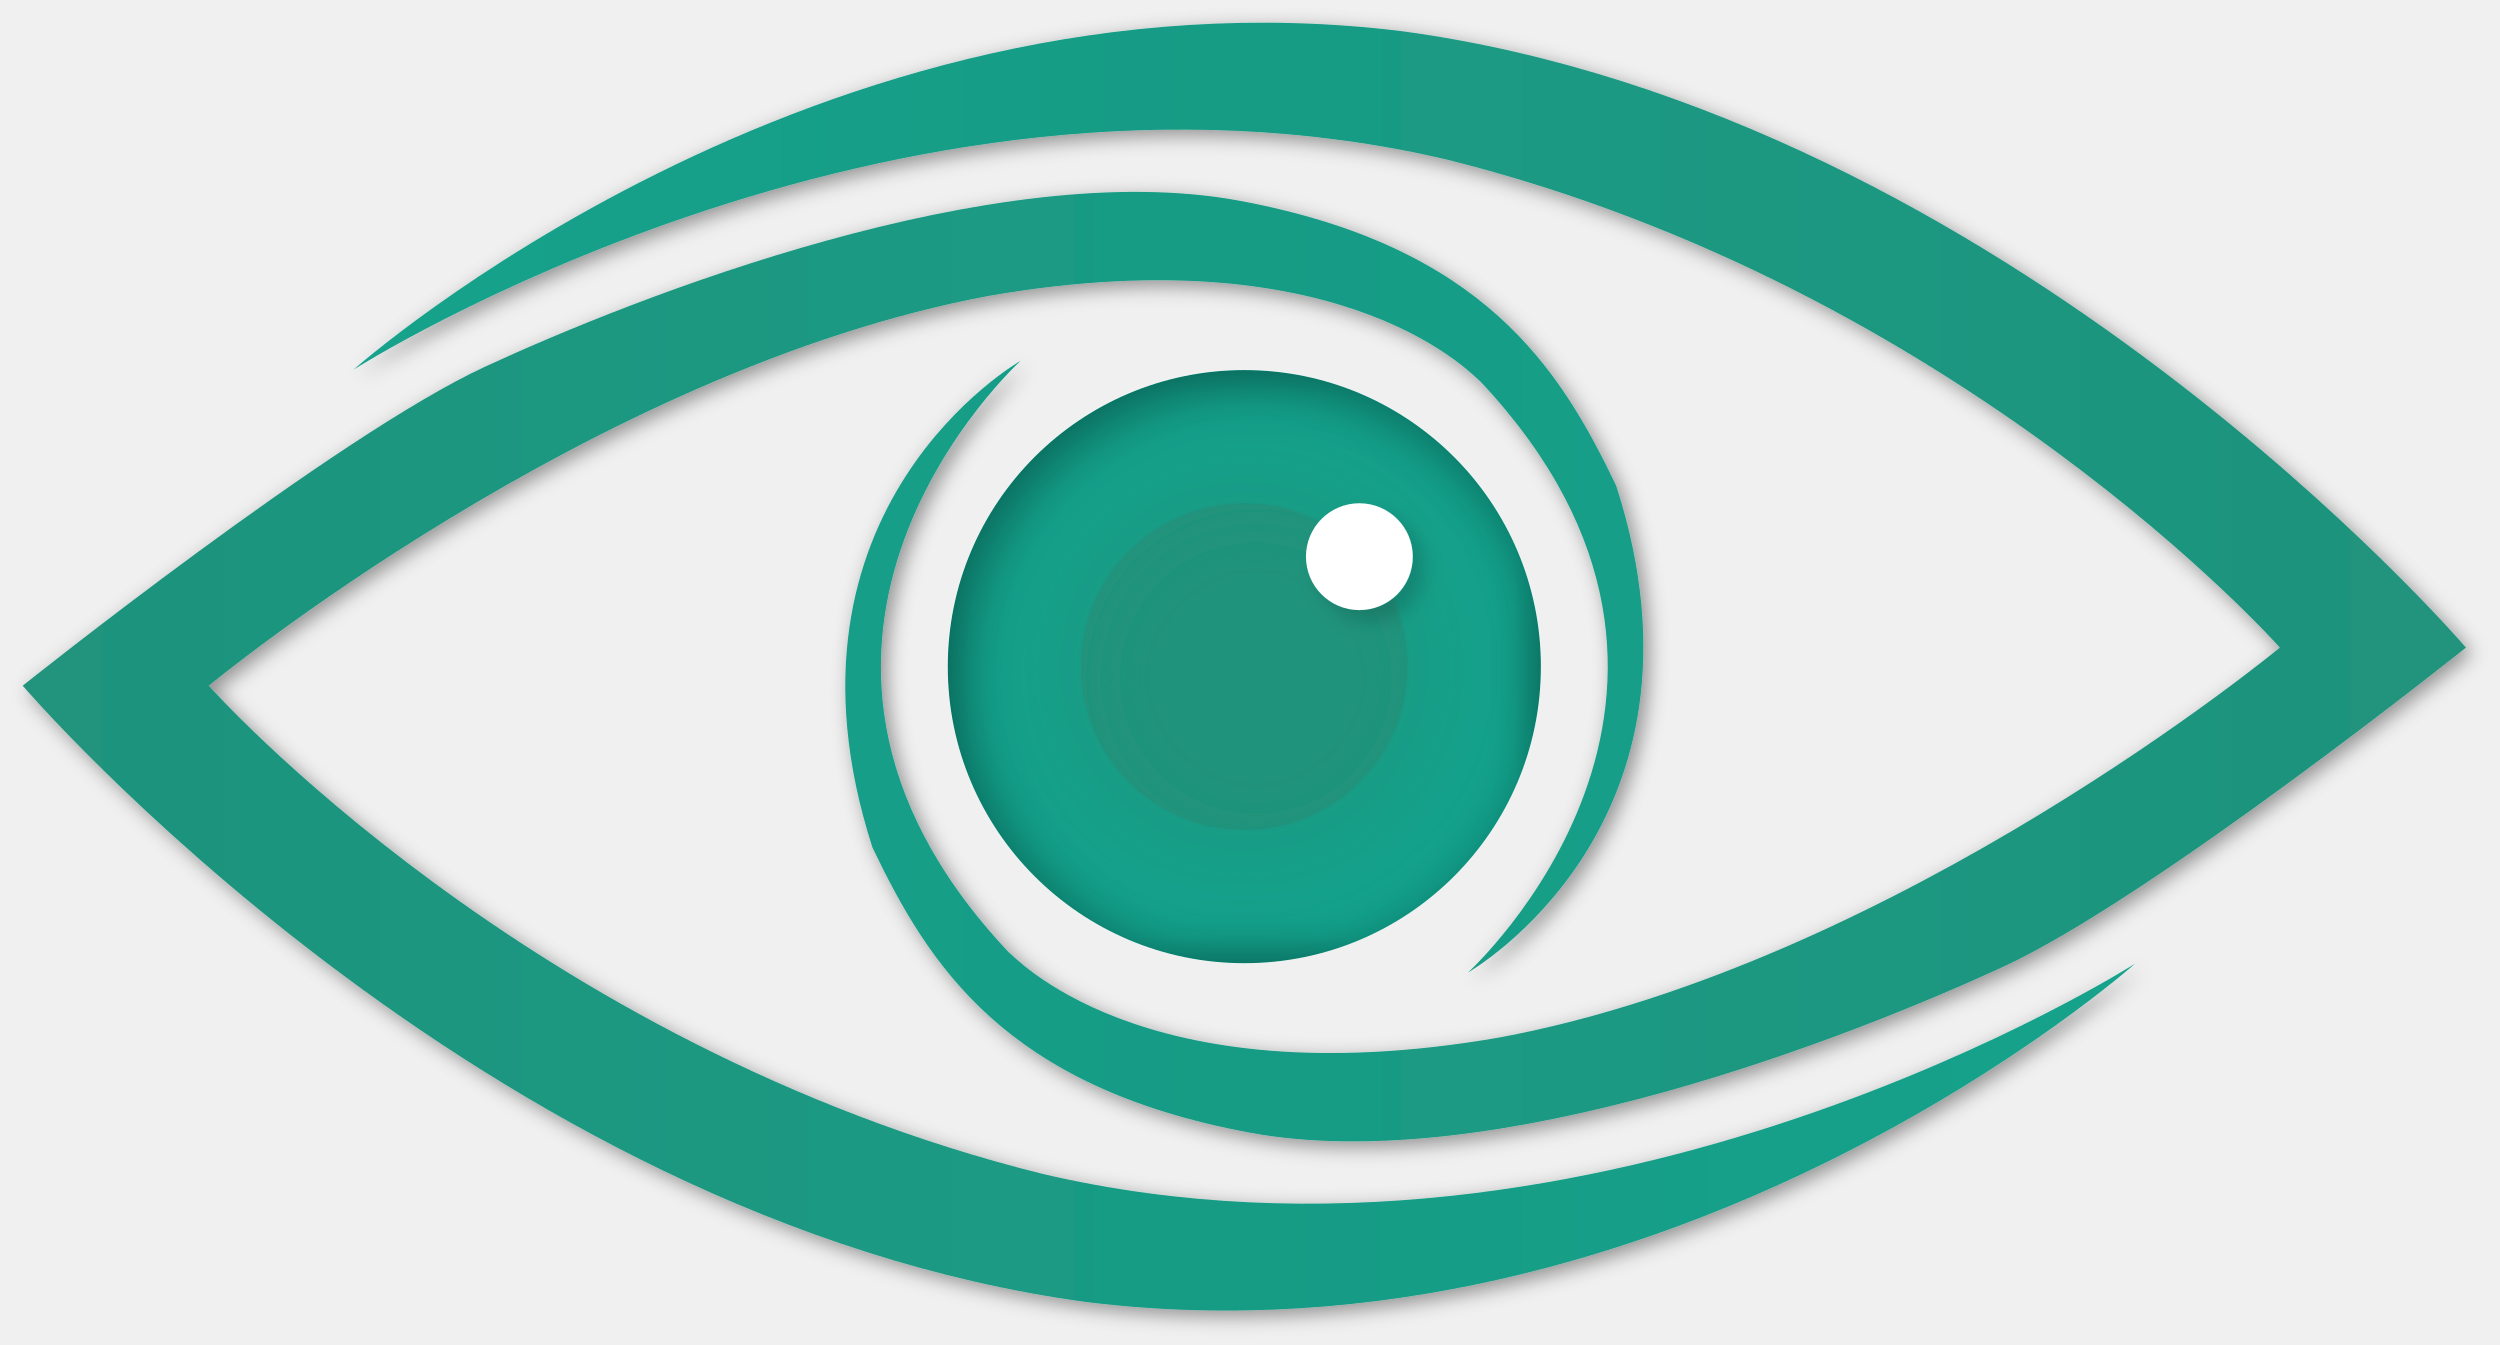
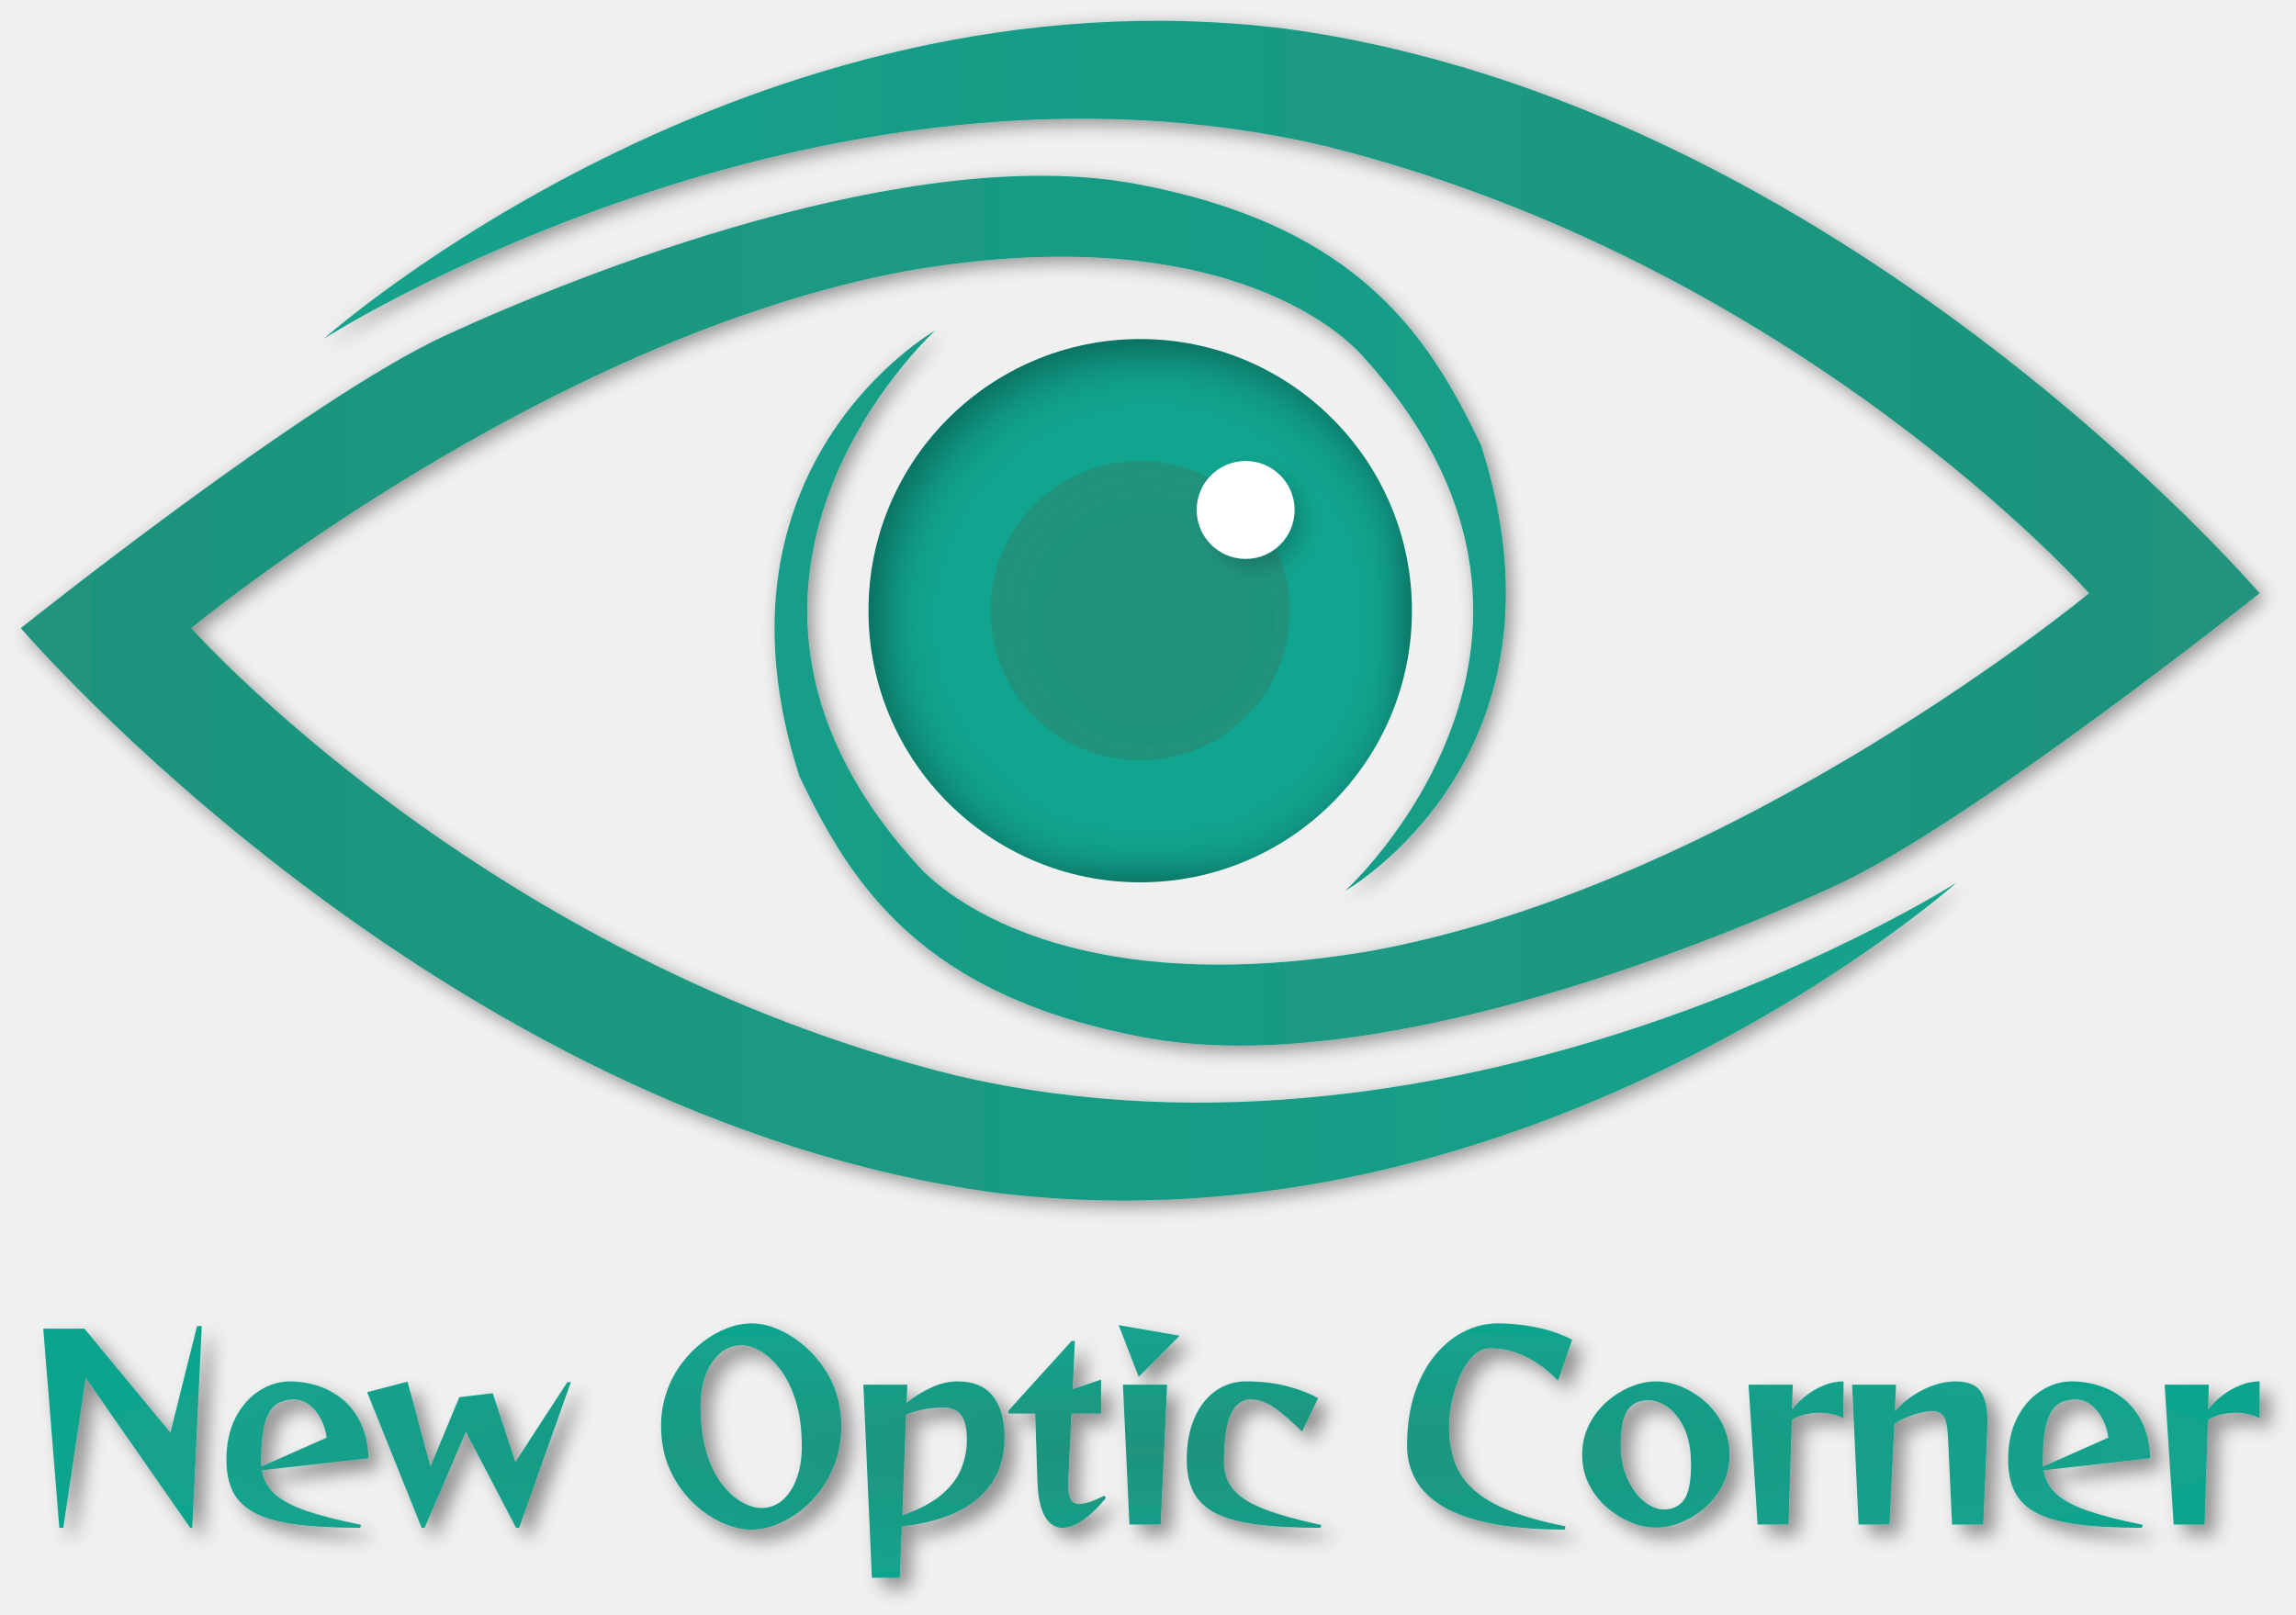
- <svg xmlns="http://www.w3.org/2000/svg" xmlns:xlink="http://www.w3.org/1999/xlink" width="2643.998" height="1422.069" viewBox="0 0 2643.998 1422.069">
+ <svg xmlns="http://www.w3.org/2000/svg" xmlns:xlink="http://www.w3.org/1999/xlink" width="2650" height="1863.605" viewBox="0 0 2650 1863.605">
  <defs>
    <style>
      .cls-1 {
        fill: url(#linear-gradient);
      }

      .cls-2 {
        fill: url(#linear-gradient-2);
      }

      .cls-3 {
-         fill: url(#radial-gradient);
+         fill: #11a48e;
      }

      .cls-4 {
        fill: #fff;
      }

      .cls-5 {
        fill: #20937c;
      }

      .cls-6 {
+         fill: url(#radial-gradient);
+       }
+ 
+       .cls-7 {
+         filter: url(#Path_16);
+       }
+ 
+       .cls-8 {
        filter: url(#Ellipse_7);
      }

-       .cls-7 {
+       .cls-9 {
        filter: url(#Ellipse_6);
      }

-       .cls-8 {
+       .cls-10 {
        filter: url(#Ellipse_5);
      }

-       .cls-9 {
+       .cls-11 {
        filter: url(#Path_8);
      }

-       .cls-10 {
+       .cls-12 {
        filter: url(#Path_7);
      }
    </style>
    <linearGradient id="linear-gradient" x1="0.982" y1="0.559" x2="-0.14" y2="0.559" gradientUnits="objectBoundingBox">
      <stop offset="0" stop-color="#20937c" />
      <stop offset="1" stop-color="#11a48e" />
    </linearGradient>
-     <filter id="Path_7" x="349.934" y="0" width="2294.064" height="1243.143" filterUnits="userSpaceOnUse">
+     <filter id="Path_7" x="349.936" y="-0.002" width="2294.064" height="1243.143" filterUnits="userSpaceOnUse">
      <feOffset dx="6" dy="6" input="SourceAlpha" />
      <feGaussianBlur stdDeviation="10" result="blur" />
      <feFlood flood-opacity="0.4" />
      <feComposite operator="in" in2="blur" />
      <feComposite in="SourceGraphic" />
    </filter>
    <linearGradient id="linear-gradient-2" x1="0" y1="0.442" x2="1.149" y2="0.442" xlink:href="#linear-gradient" />
    <filter id="Path_8" x="0" y="178.928" width="2294.064" height="1243.142" filterUnits="userSpaceOnUse">
      <feOffset dx="6" dy="6" input="SourceAlpha" />
      <feGaussianBlur stdDeviation="10" result="blur-2" />
      <feFlood flood-opacity="0.4" />
      <feComposite operator="in" in2="blur-2" />
      <feComposite in="SourceGraphic" />
    </filter>
-     <radialGradient id="radial-gradient" cx="0.5" cy="0.5" r="0.5" xlink:href="#linear-gradient" />
-     <filter id="Ellipse_5" x="1002.36" y="391.396" width="627.276" height="627.276" filterUnits="userSpaceOnUse">
+     <filter id="Ellipse_5" x="1002.362" y="391.396" width="627.276" height="627.276" filterUnits="userSpaceOnUse">
      <feOffset dx="12" dy="12" input="SourceAlpha" />
      <feGaussianBlur stdDeviation="30" result="blur-3" />
      <feFlood flood-opacity="0.4" result="color" />
      <feComposite operator="out" in="SourceGraphic" in2="blur-3" />
      <feComposite operator="in" in="color" />
      <feComposite operator="in" in2="SourceGraphic" />
    </filter>
    <filter id="Ellipse_6">
      <feOffset dx="12" dy="12" input="SourceAlpha" />
      <feGaussianBlur stdDeviation="25" result="blur-4" />
      <feFlood flood-color="#20937c" result="color-2" />
      <feComposite operator="out" in="SourceGraphic" in2="blur-4" />
      <feComposite operator="in" in="color-2" />
      <feComposite operator="in" in2="SourceGraphic" />
    </filter>
    <filter id="Ellipse_7" x="1363.181" y="514.24" width="172.981" height="172.981" filterUnits="userSpaceOnUse">
      <feOffset dx="12" dy="12" input="SourceAlpha" />
      <feGaussianBlur stdDeviation="10" result="blur-5" />
      <feFlood flood-opacity="0.161" />
      <feComposite operator="in" in2="blur-5" />
      <feComposite in="SourceGraphic" />
    </filter>
+     <radialGradient id="radial-gradient" cx="0.5" cy="0.5" r="0.5" xlink:href="#linear-gradient" />
+     <filter id="Path_16" x="31.91" y="1509.835" width="2618.09" height="353.771" filterUnits="userSpaceOnUse">
+       <feOffset dx="12" dy="12" input="SourceAlpha" />
+       <feGaussianBlur stdDeviation="10" result="blur-6" />
+       <feFlood flood-opacity="0.4" />
+       <feComposite operator="in" in2="blur-6" />
+       <feComposite in="SourceGraphic" />
+     </filter>
  </defs>
-   <g id="Group_32" data-name="Group 32" transform="translate(23.999 23.999)">
-     <g id="Group_8" data-name="Group 8">
-       <g class="cls-10" transform="matrix(1, 0, 0, 1, -24, -24)">
-         <path id="Path_7-2" data-name="Path 7" class="cls-1" d="M-11414.506-12467.937s-272.653,155.072-156.776,514.634c59.644,124.4,139.736,253.485,398.759,301.626s639.033-102.246,797.514-175.522,489.075-337.41,489.075-337.41-483.11-564.906-1124.7-651.814c-621.141-76.685-1109.363,357.859-1109.363,357.859s564.905-360.416,1155.375-222.385c544.457,135.477,881.867,516.34,881.867,516.34s-403.87,334-825.633,412.391c-382.568,66.459-516.34-90.317-518.9-90.317C-11738.282-12173.131-11414.506-12467.937-11414.506-12467.937Z" transform="translate(12493.93 12849.5)" />
+   <g id="Group_17" data-name="Group 17" transform="translate(4189.2 -11821.104)">
+     <g id="Group_13" data-name="Group 13" transform="translate(-4165.2 11845.104)">
+       <g id="Group_8" data-name="Group 8">
+         <g class="cls-12" transform="matrix(1, 0, 0, 1, -24, -24)">
+           <path id="Path_7-2" data-name="Path 7" class="cls-1" d="M-11414.506-12467.937s-272.653,155.072-156.776,514.634c59.644,124.4,139.736,253.485,398.759,301.626s639.033-102.246,797.514-175.522,489.075-337.41,489.075-337.41-483.11-564.906-1124.7-651.814c-621.141-76.685-1109.363,357.859-1109.363,357.859s564.905-360.416,1155.375-222.385c544.457,135.477,881.867,516.34,881.867,516.34s-403.87,334-825.633,412.391c-382.568,66.459-516.34-90.317-518.9-90.317C-11738.282-12173.131-11414.506-12467.937-11414.506-12467.937Z" transform="translate(12493.93 12849.5)" />
+         </g>
+         <g class="cls-11" transform="matrix(1, 0, 0, 1, -24, -24)">
+           <path id="Path_8-2" data-name="Path 8" class="cls-2" d="M-10591.43-11999.918s272.655-155.073,156.776-514.636c-59.643-124.4-139.734-253.484-398.757-301.624s-639.034,102.244-797.515,175.521S-12120-12303.246-12120-12303.246s483.11,564.905,1124.7,651.814c621.141,76.684,1109.363-357.86,1109.363-357.86s-564.907,360.416-1155.375,222.385c-544.456-135.477-881.867-516.339-881.867-516.339s403.869-334,825.633-412.391c382.568-66.46,516.34,90.317,518.9,90.317C-10267.65-12294.726-10591.43-11999.918-10591.43-11999.918Z" transform="translate(12144 13028.43)" />
+         </g>
      </g>
-       <g class="cls-9" transform="matrix(1, 0, 0, 1, -24, -24)">
-         <path id="Path_8-2" data-name="Path 8" class="cls-2" d="M-10591.43-11999.918s272.655-155.073,156.776-514.636c-59.643-124.4-139.734-253.484-398.757-301.624s-639.034,102.244-797.515,175.521S-12120-12303.246-12120-12303.246s483.11,564.905,1124.7,651.814c621.141,76.684,1109.363-357.86,1109.363-357.86s-564.907,360.416-1155.375,222.385c-544.456-135.477-881.867-516.339-881.867-516.339s403.869-334,825.633-412.391c382.568-66.46,516.34,90.317,518.9,90.317C-10267.65-12294.726-10591.43-11999.918-10591.43-11999.918Z" transform="translate(12144 13028.43)" />
+       <g id="Group_9" data-name="Group 9" transform="translate(978.362 367.398)">
+         <g data-type="innerShadowGroup">
+           <ellipse id="Ellipse_5-2" data-name="Ellipse 5" class="cls-3" cx="313.638" cy="313.638" rx="313.638" ry="313.638" />
+           <g class="cls-10" transform="matrix(1, 0, 0, 1, -1002.36, -391.4)">
+             <ellipse id="Ellipse_5-3" data-name="Ellipse 5" class="cls-4" cx="313.638" cy="313.638" rx="313.638" ry="313.638" transform="translate(1002.36 391.4)" />
+           </g>
+         </g>
+         <g data-type="innerShadowGroup">
+           <ellipse id="Ellipse_6-2" data-name="Ellipse 6" class="cls-5" cx="172.795" cy="172.795" rx="172.795" ry="172.795" transform="translate(140.843 140.843)" />
+           <g class="cls-9" transform="matrix(1, 0, 0, 1, -1002.36, -391.4)">
+             <ellipse id="Ellipse_6-3" data-name="Ellipse 6" class="cls-4" cx="172.795" cy="172.795" rx="172.795" ry="172.795" transform="translate(1143.2 532.24)" />
+           </g>
+         </g>
+         <g class="cls-8" transform="matrix(1, 0, 0, 1, -1002.36, -391.4)">
+           <ellipse id="Ellipse_7-2" data-name="Ellipse 7" class="cls-4" cx="56.491" cy="56.491" rx="56.491" ry="56.491" transform="translate(1381.18 532.24)" />
+         </g>
      </g>
    </g>
-     <g id="Group_9" data-name="Group 9" transform="translate(978.362 367.398)">
-       <g data-type="innerShadowGroup">
-         <ellipse id="Ellipse_5-2" data-name="Ellipse 5" class="cls-3" cx="313.638" cy="313.638" rx="313.638" ry="313.638" />
-         <g class="cls-8" transform="matrix(1, 0, 0, 1, -1002.36, -391.4)">
-           <ellipse id="Ellipse_5-3" data-name="Ellipse 5" class="cls-4" cx="313.638" cy="313.638" rx="313.638" ry="313.638" transform="translate(1002.36 391.4)" />
-         </g>
-       </g>
-       <g data-type="innerShadowGroup">
-         <ellipse id="Ellipse_6-2" data-name="Ellipse 6" class="cls-5" cx="172.795" cy="172.795" rx="172.795" ry="172.795" transform="translate(140.843 140.843)" />
-         <g class="cls-7" transform="matrix(1, 0, 0, 1, -1002.36, -391.4)">
-           <ellipse id="Ellipse_6-3" data-name="Ellipse 6" class="cls-4" cx="172.795" cy="172.795" rx="172.795" ry="172.795" transform="translate(1143.2 532.24)" />
-         </g>
-       </g>
-       <g class="cls-6" transform="matrix(1, 0, 0, 1, -1002.36, -391.4)">
-         <ellipse id="Ellipse_7-2" data-name="Ellipse 7" class="cls-4" cx="56.491" cy="56.491" rx="56.491" ry="56.491" transform="translate(1381.18 532.24)" />
-       </g>
+     <g class="cls-7" transform="matrix(1, 0, 0, 1, -4189.2, 11821.1)">
+       <path id="Path_16-2" data-name="Path 16" class="cls-6" d="M194.59,3.77,73.95-169.36,48.14,3.77H43.5L24.94-226.2H72.5l99.18,120.06L202.42-229.1h5.51L196.91,3.77Zm196.04,0q-44.66,0-74.53-4.06T268.83-13.63q-17.4-9.28-24.94-24.36t-7.54-36.83q0-28.13,10.44-48.43t27.4-31.175Q291.16-165.3,310.01-165.3a104.95,104.95,0,0,1,30.45,4.64,87.248,87.248,0,0,1,28.71,15.08q13.34,10.44,21.75,27.405t9.57,41.615L277.24-62.64a46.258,46.258,0,0,0,14.645,27.115Q303.92-24.36,328.28-15.95T391.79.29ZM352.06-100.34a64.511,64.511,0,0,0-6.67-21.46,47.837,47.837,0,0,0-13.34-16.385,28.831,28.831,0,0,0-17.98-6.235q-11.6,0-20.01,5.51t-13.05,21.025q-4.64,15.515-4.64,45.385v2.755a14.064,14.064,0,0,0,.29,2.755ZM570.72,3.77l-58-110.78L465.16,3.77h-3.48l-62.93-156.6,46.69-12.18,26.39,98.02,33.35-80.04,38.57-4.64,26.1,79.46,60.03-92.22h4.06L574.2,3.77ZM842.45,5.8q-16.53,0-34.655-8.265A119.511,119.511,0,0,1,773.72-26.39a121.981,121.981,0,0,1-25.81-37.7q-9.86-22.04-9.86-49.59a118.571,118.571,0,0,1,6.525-39.875A120.453,120.453,0,0,1,762.12-186.47a127.492,127.492,0,0,1,24.65-24.795,110.93,110.93,0,0,1,27.985-15.66,78.955,78.955,0,0,1,27.7-5.365,76.452,76.452,0,0,1,27.405,5.51,112.128,112.128,0,0,1,27.84,15.805A129.584,129.584,0,0,1,922.2-186.18a118.045,118.045,0,0,1,17.4,32.77,119.736,119.736,0,0,1,6.38,39.73q0,27.55-9.86,49.59a124.656,124.656,0,0,1-25.52,37.7A116.419,116.419,0,0,1,876.96-2.465Q858.98,5.8,842.45,5.8Zm11.6-24.94a35.8,35.8,0,0,0,24.07-8.99q10.44-8.99,16.385-25.085T900.45-90.48q0-29.29-6.67-51.185t-17.4-36.4q-10.73-14.5-22.765-21.75t-22.765-7.25a36.875,36.875,0,0,0-24.07,8.845q-10.73,8.845-16.965,24.505t-6.235,36.83q0,31.03,6.815,53.36t17.69,36.54Q818.96-32.77,831.14-25.955T854.05-19.14ZM981.36,61.48,971.5-161.53h50.75l-.87,21.17a124.271,124.271,0,0,1,27.55-17.4q15.95-7.54,31.03-7.54,27.55,0,41.035,16.965t13.485,48q0,30.45-14.5,52.055T1078.8-14.21q-26.68,12.47-62.93,16.24l-2.32,59.45Zm35.09-72.21q28.71-9.86,44.95-23.49t22.91-29.87a88.46,88.46,0,0,0,6.67-33.93q0-19.72-6.67-28.42t-19.43-8.7a131.383,131.383,0,0,0-21.9,1.74,113.566,113.566,0,0,0-22.185,6.38Zm234.9-19.72Q1236.56-12.76,1223.945-4.5T1201.18,3.77q-12.76,0-20.3-13.485t-8.41-39.005l-2.61-79.46h-31.03v-3.19l73.08-80.62h3.77l-2.61,55.68,32.77-11.02v39.15h-34.22l-3.48,73.08q0,2.03-.145,3.915t-.145,3.915q0,12.18,2.9,17.835t10.15,5.655q9.57,0,29-9.57Zm14.79-199.81,70.47,12.18-47.27,47.56ZM1278.61,0l-7.54-161.53h51.04L1314.57,0Zm220.4,3.77q-44.66,0-74.53-4.06t-47.27-13.34q-17.4-9.28-24.94-24.36t-7.54-36.83q0-28.13,8.99-48.43t24.505-31.175A59.439,59.439,0,0,1,1413.17-165.3q26.39,0,47.705,5.655T1496.4-145.87l-18.56,38.57q-17.69-17.69-31.61-27.4t-28.42-9.715q-8.41,0-15.37,6.815t-10.875,22.475q-3.915,15.66-3.915,42.63,0,19.43,11.31,32.48t36.1,22.475q24.8,9.425,65.1,18.125ZM1781.18,5.8q-49.59,0-84.39-6.96t-56.26-19.72q-21.46-12.76-31.465-30.6A79.509,79.509,0,0,1,1599.06-91.06q0-34.8,8.99-61.19t24.07-44.225q15.08-17.835,33.64-26.825a85.664,85.664,0,0,1,37.7-8.99,223.212,223.212,0,0,1,44.95,4.64,159.2,159.2,0,0,1,41.18,14.21l-16.24,47.27q-36.83-37.41-78.59-37.41-9.86,0-18.56,8.12t-15.08,21.605a141.818,141.818,0,0,0-10.005,29.58,144.206,144.206,0,0,0-3.625,31.755,119.326,119.326,0,0,0,6.235,39.585,79.03,79.03,0,0,0,21.315,31.9q15.08,14.065,41.18,24.65T1781.76,2.03Zm189.95-86.42a75.819,75.819,0,0,1-7.83,34.655,85.634,85.634,0,0,1-20.59,26.535,97.837,97.837,0,0,1-27.55,16.965,76.751,76.751,0,0,1-28.71,5.945,76.751,76.751,0,0,1-28.71-5.945,99.922,99.922,0,0,1-27.695-16.965,86.5,86.5,0,0,1-20.88-26.535,74.682,74.682,0,0,1-7.975-34.655,75.565,75.565,0,0,1,7.975-34.8,87.692,87.692,0,0,1,20.88-26.825,98.206,98.206,0,0,1,27.695-17.11,76.751,76.751,0,0,1,28.71-5.945,76.751,76.751,0,0,1,28.71,5.945,96.186,96.186,0,0,1,27.55,17.11,86.833,86.833,0,0,1,20.59,26.825A76.719,76.719,0,0,1,1971.13-80.62ZM1895.15-17.4q15.37,0,23.49-11.165t8.12-40.455q0-26.1-7.975-42.63T1899.5-135.865q-11.31-7.685-21.75-7.685-10.15,0-17.4,4.64t-11.02,15.805q-3.77,11.165-3.77,30.885,0,17.69,4.785,31.61a81.354,81.354,0,0,0,12.325,23.635,56.427,56.427,0,0,0,16.095,14.645Q1887.32-17.4,1895.15-17.4ZM2003.61,0l-10.44-161.53h51.04l-.87,28.71a88.374,88.374,0,0,1,16.24-16.1,86.738,86.738,0,0,1,20.735-11.89,59.748,59.748,0,0,1,22.475-4.5v42.63a48.811,48.811,0,0,0-12.905-4.785,66.659,66.659,0,0,0-14.645-1.595,72.663,72.663,0,0,0-17.69,2.175,43.494,43.494,0,0,0-14.5,6.235L2039.28,0Zm224.46,0-4.64-99.47q-.87-19.14-5.075-25.375t-13.2-6.235q-6.96,0-19.43,3.625a94.9,94.9,0,0,0-24.36,11.165L2155.86,0h-35.67l-7.54-161.53h50.75l-1.45,30.74a106.293,106.293,0,0,1,20.735-17.98,105.367,105.367,0,0,1,24.5-12.18,75.471,75.471,0,0,1,24.36-4.35q21.75,0,29.58,11.745t7.83,34.075q0,2.03-.145,3.915t-.145,4.205L2264.03,0Zm218.95,3.77q-44.66,0-74.53-4.06t-47.27-13.34q-17.4-9.28-24.94-24.36t-7.54-36.83q0-28.13,10.44-48.43t27.405-31.175Q2347.55-165.3,2366.4-165.3a104.948,104.948,0,0,1,30.45,4.64,87.247,87.247,0,0,1,28.71,15.08q13.34,10.44,21.75,27.405t9.57,41.615L2333.63-62.64a46.259,46.259,0,0,0,14.645,27.115q12.035,11.165,36.4,19.575T2448.18.29Zm-38.57-104.11a64.508,64.508,0,0,0-6.67-21.46,47.836,47.836,0,0,0-13.34-16.385,28.831,28.831,0,0,0-17.98-6.235q-11.6,0-20.01,5.51t-13.05,21.025q-4.64,15.515-4.64,45.385v2.755a14.062,14.062,0,0,0,.29,2.755ZM2483.85,0l-10.44-161.53h51.04l-.87,28.71a88.38,88.38,0,0,1,16.24-16.1,86.732,86.732,0,0,1,20.735-11.89,59.75,59.75,0,0,1,22.475-4.5v42.63a48.811,48.811,0,0,0-12.905-4.785,66.659,66.659,0,0,0-14.645-1.595,72.663,72.663,0,0,0-17.69,2.175,43.492,43.492,0,0,0-14.5,6.235L2519.52,0Z" transform="translate(24.97 1760.13)" />
    </g>
  </g>
</svg>
